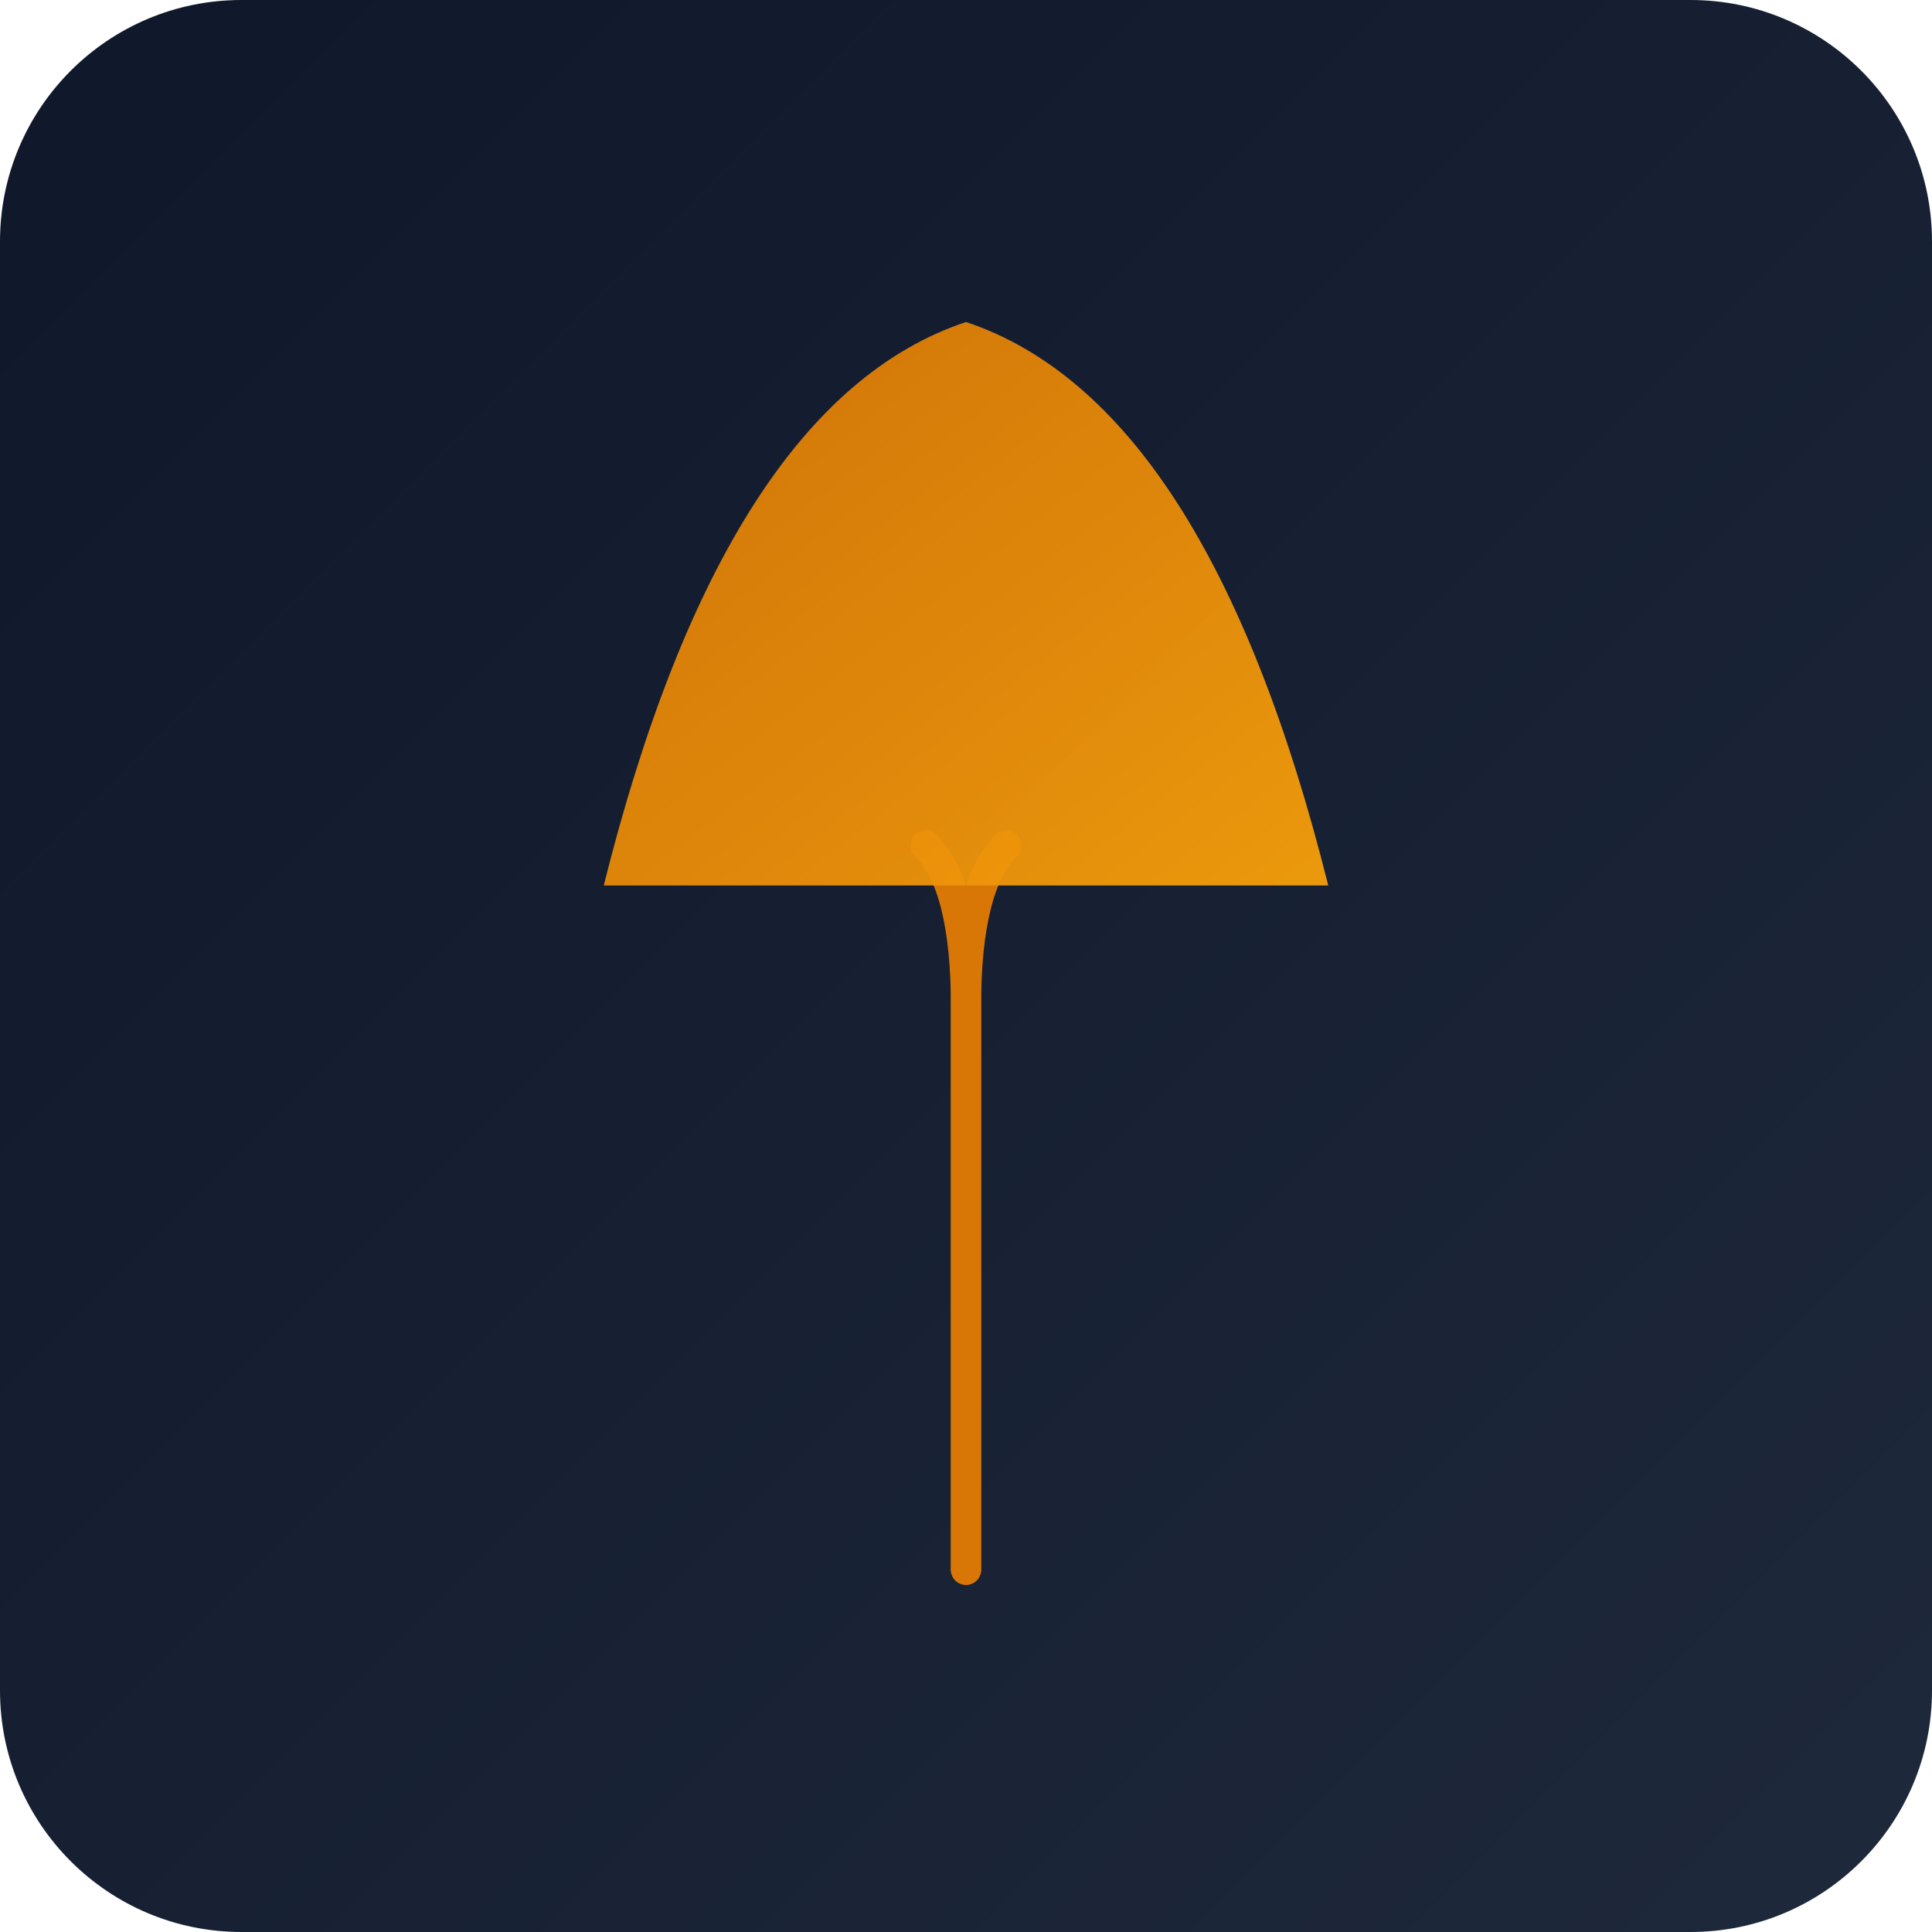
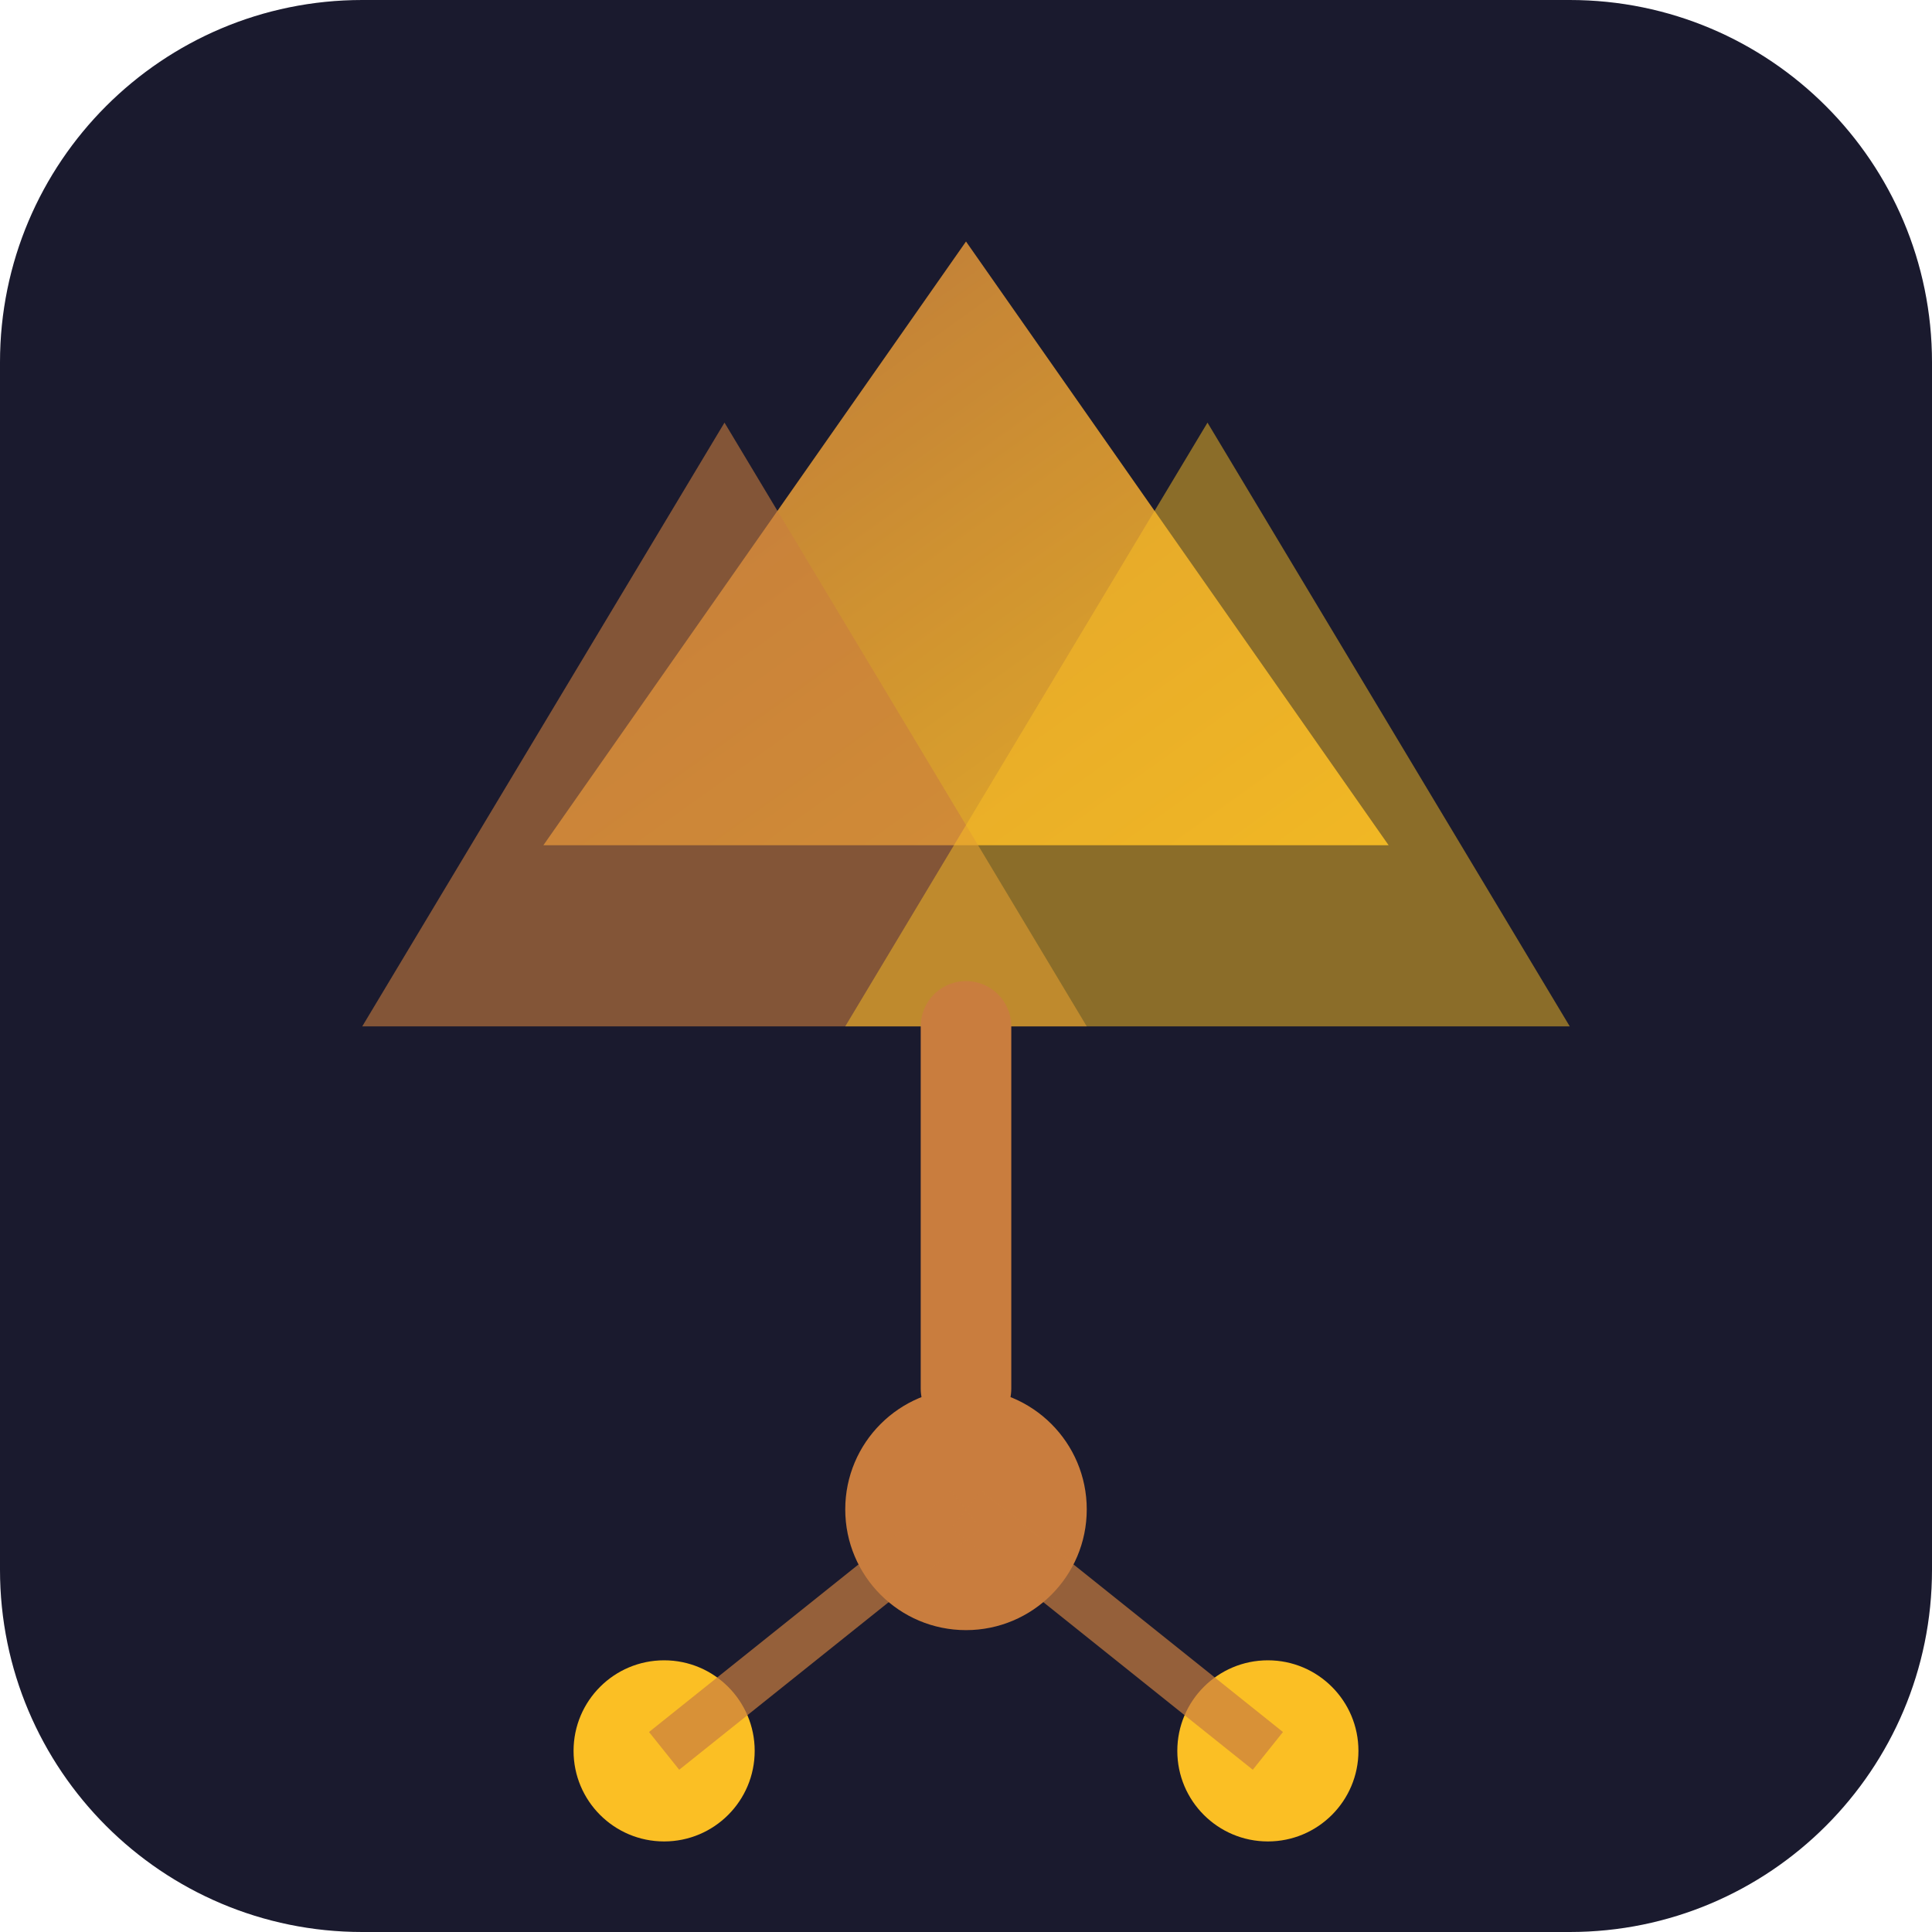
- <svg xmlns="http://www.w3.org/2000/svg" viewBox="0 0 192 192" width="192" height="192">
+ <svg xmlns="http://www.w3.org/2000/svg" viewBox="0 0 32 32" width="32" height="32">
  <defs>
-     <linearGradient id="bg" x1="0%" y1="0%" x2="100%" y2="100%">
-       <stop offset="0%" stop-color="#0f172a" />
-       <stop offset="100%" stop-color="#1e293b" />
-     </linearGradient>
-     <linearGradient id="ac" x1="0%" y1="0%" x2="100%" y2="100%">
-       <stop offset="0%" stop-color="#d97706" />
-       <stop offset="100%" stop-color="#f59e0b" />
+     <linearGradient id="fg" x1="0%" y1="0%" x2="100%" y2="100%">
+       <stop offset="0%" stop-color="#c97d3e" />
+       <stop offset="100%" stop-color="#fbbf24" />
    </linearGradient>
  </defs>
-   <rect width="192" height="192" rx="24" fill="url(#bg)" />
-   <g transform="translate(56, 28)">
-     <path d="M40 128 L40 72 Q40 60 36 56" stroke="#d97706" stroke-width="3" fill="none" stroke-linecap="round" />
-     <path d="M40 128 L40 72 Q40 60 44 56" stroke="#d97706" stroke-width="3" fill="none" stroke-linecap="round" />
-     <path d="M4 60 Q16 12 40 4 Q64 12 76 60" fill="url(#ac)" opacity="0.95" />
-   </g>
+   <rect width="32" height="32" rx="6" fill="#1a1a2e" />
+   <path d="M16 4L9 14h14L16 4z" fill="url(#fg)" opacity="0.9" />
+   <path d="M12 7L6 17h12L12 7z" fill="#c97d3e" opacity="0.6" />
+   <path d="M20 7L14 17h12L20 7z" fill="#fbbf24" opacity="0.5" />
+   <line x1="16" y1="17" x2="16" y2="23" stroke="#c97d3e" stroke-width="1.5" stroke-linecap="round" />
+   <circle cx="16" cy="25" r="2" fill="#c97d3e" />
+   <circle cx="11" cy="29" r="1.5" fill="#fbbf24" />
+   <circle cx="21" cy="29" r="1.5" fill="#fbbf24" />
+   <line x1="16" y1="25" x2="11" y2="29" stroke="#c97d3e" stroke-width="0.8" opacity="0.7" />
+   <line x1="16" y1="25" x2="21" y2="29" stroke="#c97d3e" stroke-width="0.8" opacity="0.7" />
</svg>
